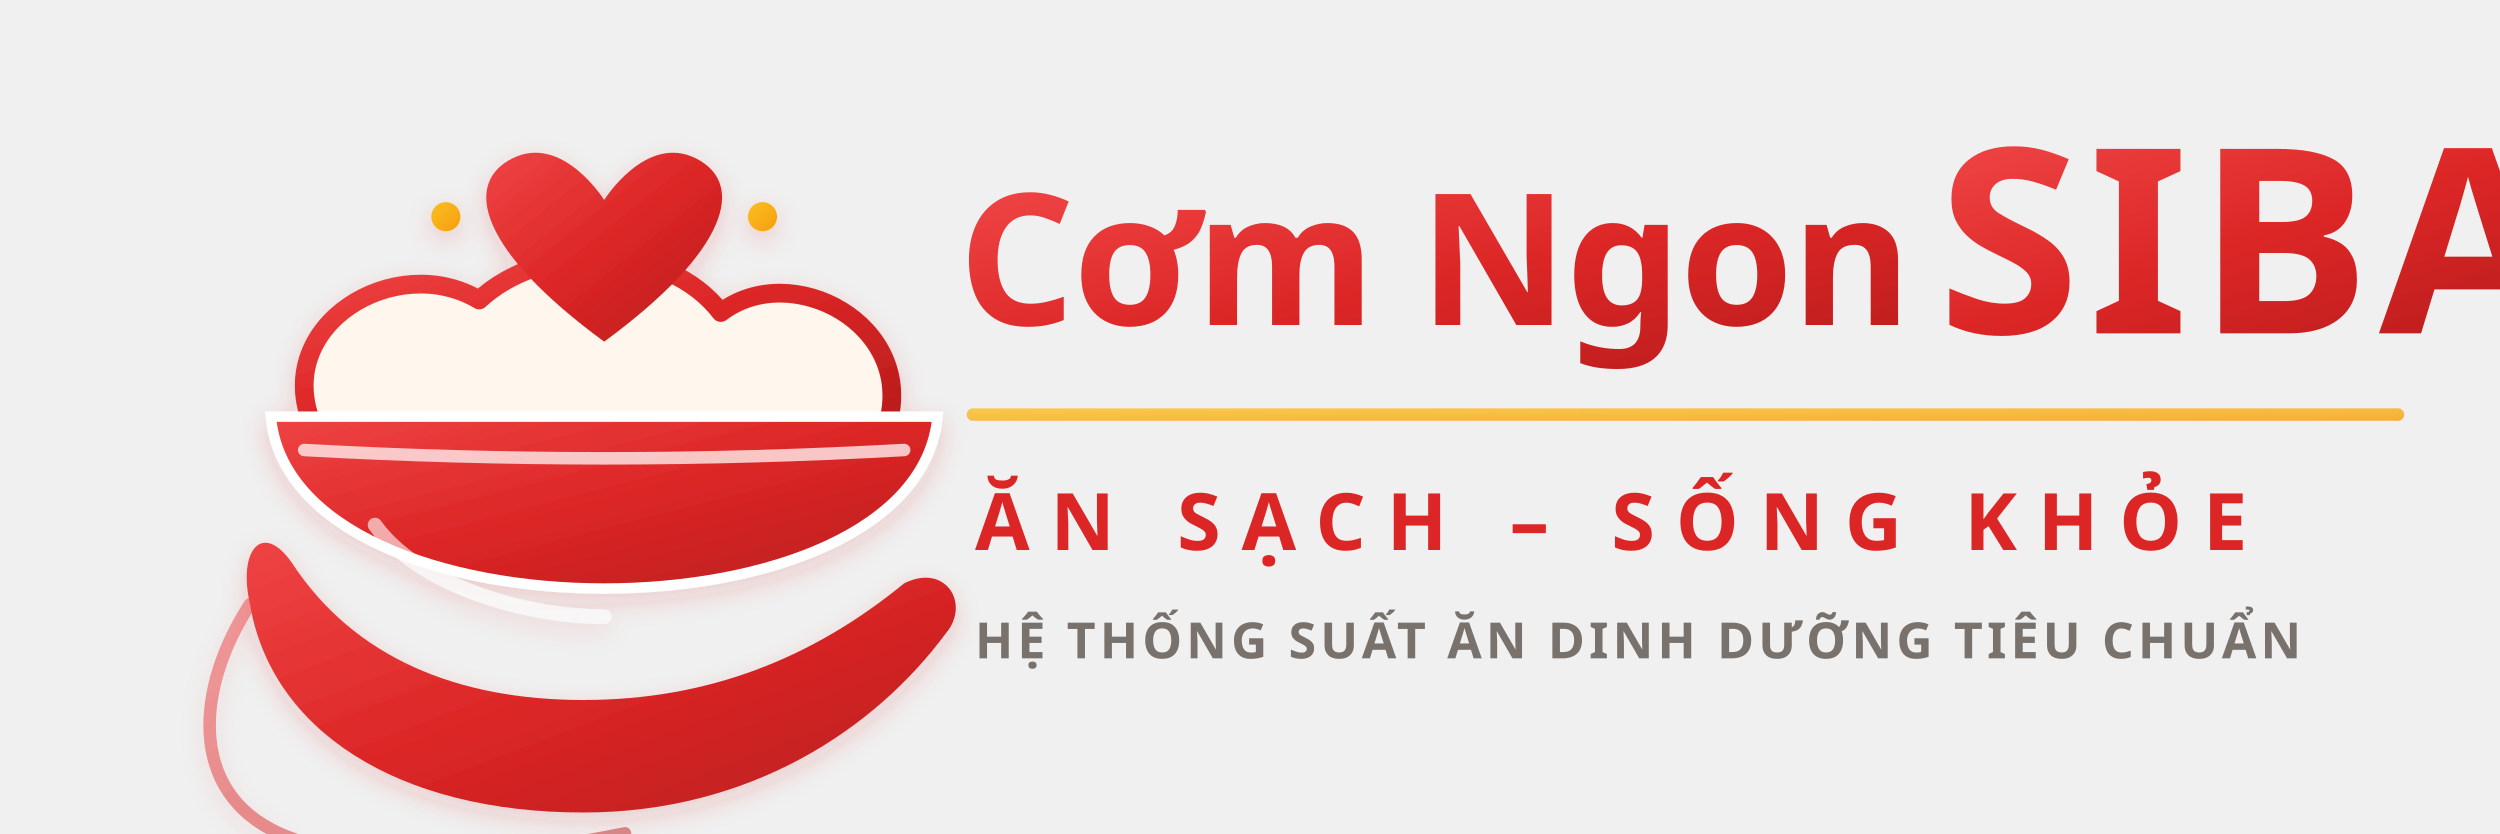
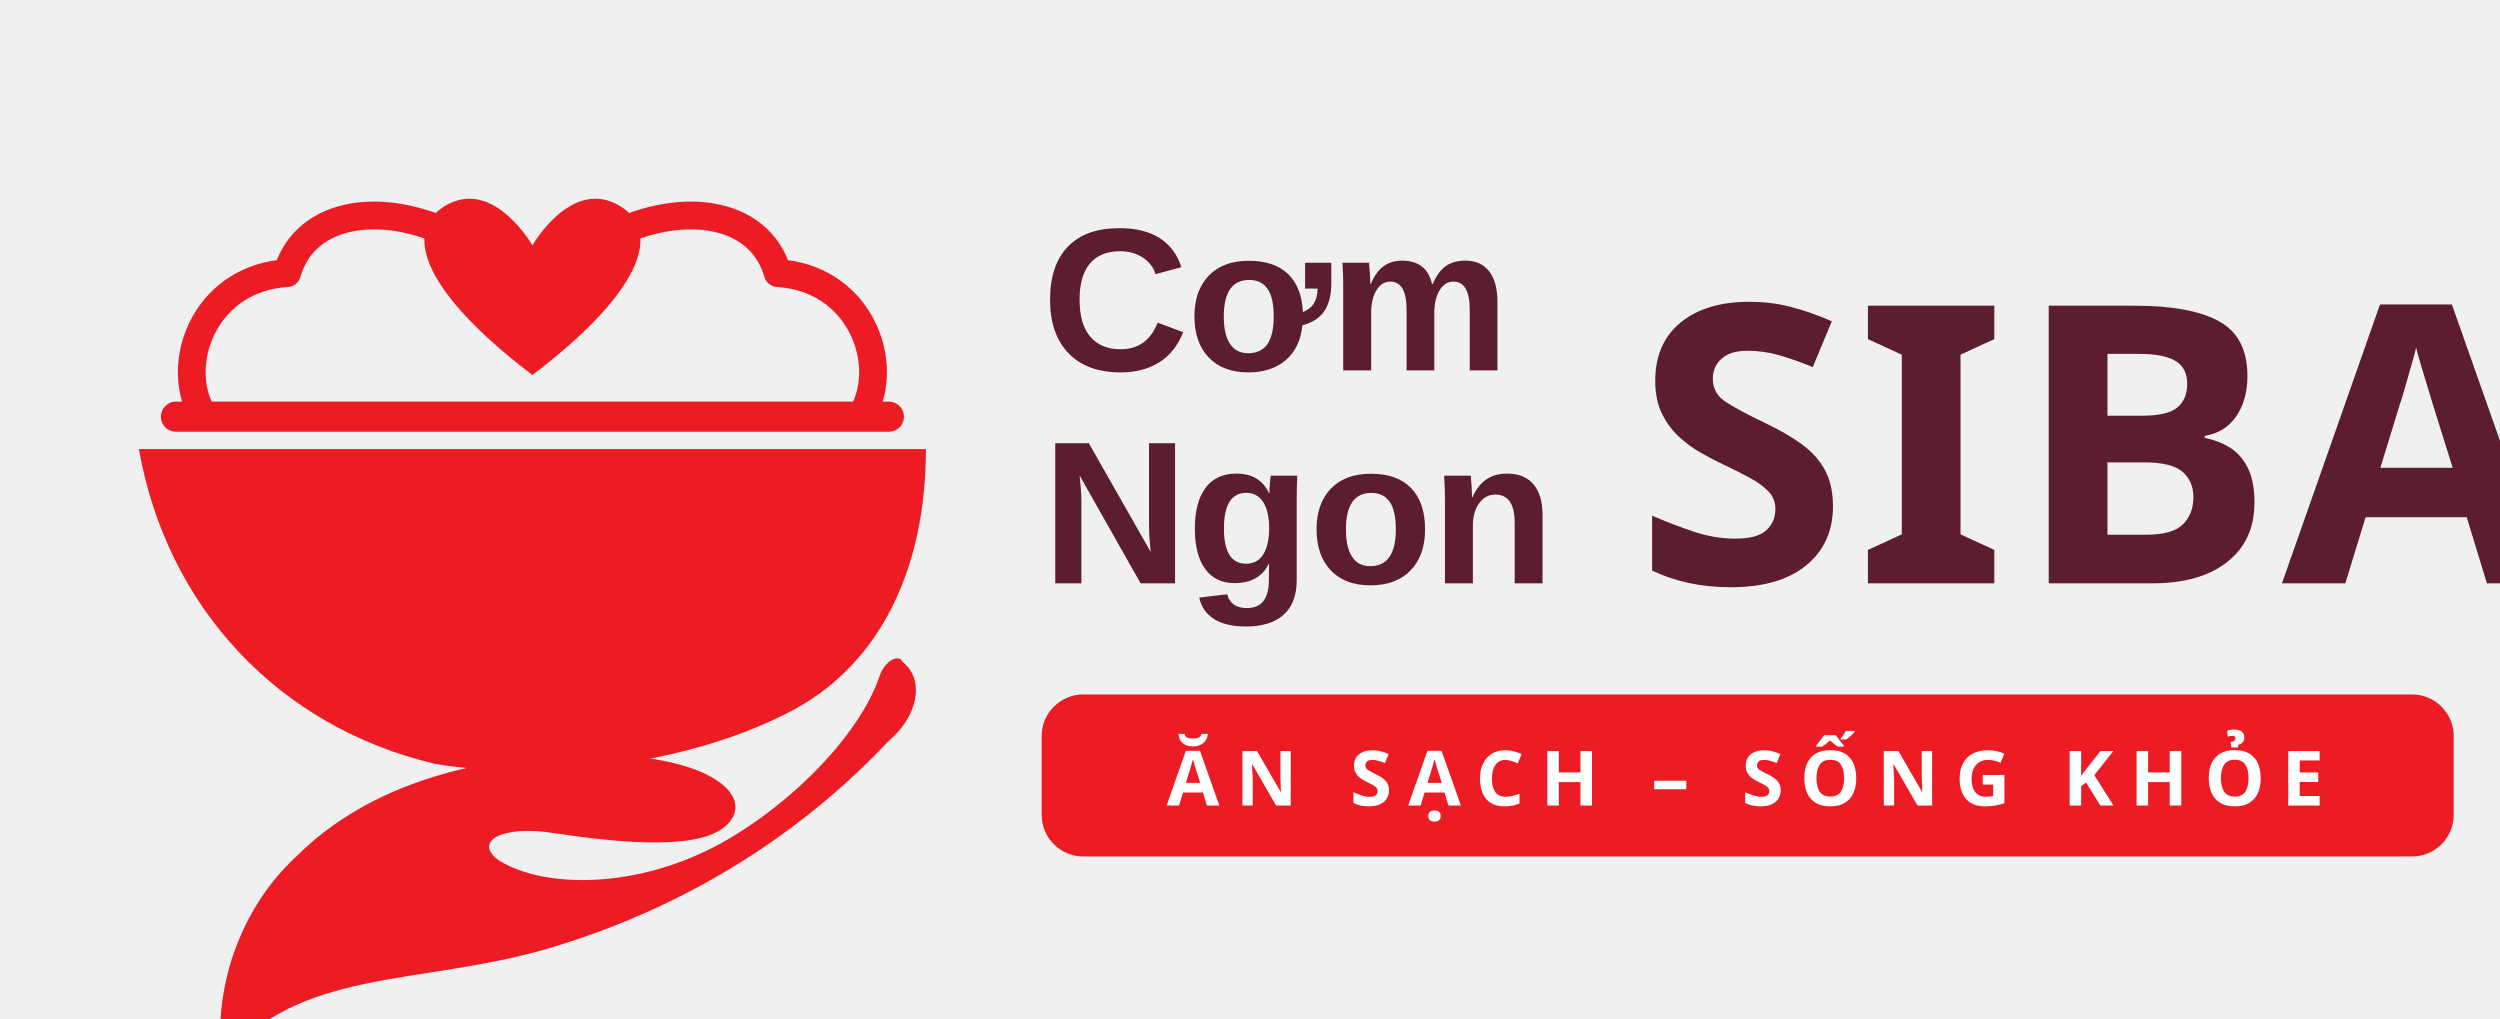
- <svg xmlns="http://www.w3.org/2000/svg" viewBox="0 0 600 200" width="100%" height="100%">
+ <svg xmlns="http://www.w3.org/2000/svg" viewBox="0 0 540 220" width="100%" height="100%">
  <defs>
-     <linearGradient id="sibaRedGrad" x1="0%" y1="0%" x2="100%" y2="100%">
-       <stop offset="0%" stop-color="#EF4444" />
-       <stop offset="50%" stop-color="#DC2626" />
-       <stop offset="100%" stop-color="#B91C1C" />
-     </linearGradient>
-     <linearGradient id="sibaOrangeGrad" x1="0%" y1="0%" x2="100%" y2="100%">
-       <stop offset="0%" stop-color="#F97316" />
-       <stop offset="100%" stop-color="#EA580C" />
-     </linearGradient>
-     <linearGradient id="sibaGoldGrad" x1="0%" y1="0%" x2="100%" y2="100%">
-       <stop offset="0%" stop-color="#FBBF24" />
-       <stop offset="100%" stop-color="#F59E0B" />
-     </linearGradient>
-     <filter id="softGlow" x="-10%" y="-10%" width="120%" height="120%">
-       <feDropShadow dx="0" dy="2" stdDeviation="3" flood-color="#DC2626" flood-opacity="0.18" />
-     </filter>
+     <style>
+       .siba-brand-red { fill: #ED1C24; }
+       .siba-brand-red-stroke { stroke: #ED1C24; fill: none; }
+       .siba-brand-maroon { fill: #5C1D2E; }
+     </style>
  </defs>
-   <g transform="translate(15, 10)" filter="url(#softGlow)">
-     <path d="M 60 92 C 50 68, 80 50, 100 62 C 115 48, 145 48, 158 65 C 175 52, 205 68, 198 92 Z" fill="#FFF7ED" stroke="url(#sibaRedGrad)" stroke-width="4.5" stroke-linejoin="round" />
-     <path d="M 130 38 C 130 38, 120 22, 108 28 C 96 34, 100 50, 130 72 C 160 50, 164 34, 152 28 C 140 22, 130 38, 130 38 Z" fill="url(#sibaRedGrad)" />
-     <circle cx="92" cy="42" r="3.5" fill="url(#sibaGoldGrad)" />
-     <circle cx="168" cy="42" r="3.5" fill="url(#sibaGoldGrad)" />
-     <path d="M 50 90 Q 130 90 210 90 C 205 145, 55 145, 50 90 Z" fill="url(#sibaRedGrad)" stroke="#FFFFFF" stroke-width="2.5" />
-     <path d="M 58 98 Q 130 102 202 98" fill="none" stroke="#FEE2E2" stroke-width="3" stroke-linecap="round" opacity="0.85" />
-     <path d="M 75 116 C 85 130, 110 138, 130 138" fill="none" stroke="#FFFFFF" stroke-width="3.5" stroke-linecap="round" opacity="0.6" />
-     <path d="M 45 135 C 50 165, 80 185, 125 185 C 165 185, 195 165, 212 142 C 218 135, 212 125, 202 130 C 180 148, 155 158, 125 158 C 95 158, 70 148, 55 125 C 48 115, 42 122, 45 135 Z" fill="url(#sibaRedGrad)" />
-     <path d="M 45 135 C 32 155, 30 180, 52 190 C 75 200, 110 195, 135 190" fill="none" stroke="url(#sibaRedGrad)" stroke-width="3" stroke-linecap="round" opacity="0.5" />
+   <g transform="translate(10, 5)">
+     <path d="M 28 85 L 182 85" stroke="#ED1C24" stroke-width="6.5" stroke-linecap="round" />
+     <path d="M 33 83 C 28 72, 35 55, 52 54 C 56 40, 74 38, 90 47 C 93 51, 95 56, 95 63" fill="none" stroke="#ED1C24" stroke-width="6" stroke-linecap="round" stroke-linejoin="round" />
+     <path d="M 115 63 C 115 56, 117 51, 120 47 C 136 38, 154 40, 158 54 C 175 55, 182 72, 177 83" fill="none" stroke="#ED1C24" stroke-width="6" stroke-linecap="round" stroke-linejoin="round" />
+     <path d="M 105 48 C 105 48, 97 34, 87 39 C 77 44, 80 57, 105 76 C 130 57, 133 44, 123 39 C 113 34, 105 48, 105 48 Z" fill="#ED1C24" />
+     <path d="M 20 92 L 190 92 C 190 118, 180 138, 162 148 C 140 160, 108 164, 84 160 C 50 152, 26 126, 20 92 Z" fill="#ED1C24" />
+     <path d="M 185 138 C 190 142, 188 150, 182 155 C 166 172, 142 190, 108 200 C 80 208, 55 204, 38 224 C 36 210, 41 192, 54 180 C 70 164, 94 158, 118 158 C 142 158, 152 166, 148 172 C 144 178, 130 178, 110 175 C 98 173, 92 177, 98 181 C 108 187, 128 187, 146 177 C 162 168, 176 153, 180 141 C 181 138, 184 136, 185 138 Z" fill="#ED1C24" />
  </g>
-   <g transform="translate(230, 0)">
-     <text x="0" y="78" font-family="'Be Vietnam Pro', 'Montserrat', 'Segoe UI', sans-serif" font-size="44" font-weight="800" fill="url(#sibaRedGrad)" letter-spacing="-0.5">Cơm Ngon</text>
-     <text x="235" y="80" font-family="'Be Vietnam Pro', 'Montserrat', 'Arial Black', sans-serif" font-size="62" font-weight="900" fill="url(#sibaRedGrad)" letter-spacing="2">SIBA</text>
-     <rect x="2" y="98" width="345" height="3" rx="1.5" fill="url(#sibaGoldGrad)" opacity="0.8" />
-     <text x="4" y="132" font-family="'Be Vietnam Pro', 'Montserrat', 'Segoe UI', sans-serif" font-size="19" font-weight="800" fill="#DC2626" letter-spacing="5">ĂN SẠCH – SỐNG KHỎE</text>
-     <text x="4" y="158" font-family="'Be Vietnam Pro', 'Montserrat', 'Segoe UI', sans-serif" font-size="12" font-weight="600" fill="#78716C" letter-spacing="1">HỆ THỐNG SUẤT ĂN DINH DƯỠNG TIÊU CHUẨN</text>
+   <g transform="translate(225, 0)">
+     <text x="0" y="80" font-family="'Be Vietnam Pro', 'Montserrat', 'Segoe UI', Arial, sans-serif" font-size="44" font-weight="800" fill="#5C1D2E" letter-spacing="-0.5">Cơm</text>
+     <text x="0" y="126" font-family="'Be Vietnam Pro', 'Montserrat', 'Segoe UI', Arial, sans-serif" font-size="44" font-weight="800" fill="#5C1D2E" letter-spacing="-0.5">Ngon</text>
+     <text x="128" y="126" font-family="'Be Vietnam Pro', 'Montserrat', 'Arial Black', sans-serif" font-size="84" font-weight="900" fill="#5C1D2E" letter-spacing="1.5">SIBA</text>
+     <rect x="0" y="150" width="305" height="35" rx="9" fill="#ED1C24" />
+     <text x="152" y="174" text-anchor="middle" font-family="'Be Vietnam Pro', 'Montserrat', 'Arial Black', sans-serif" font-size="16.5" font-weight="900" fill="#FFFFFF" letter-spacing="3.5">ĂN SẠCH – SỐNG KHỎE</text>
  </g>
</svg>
